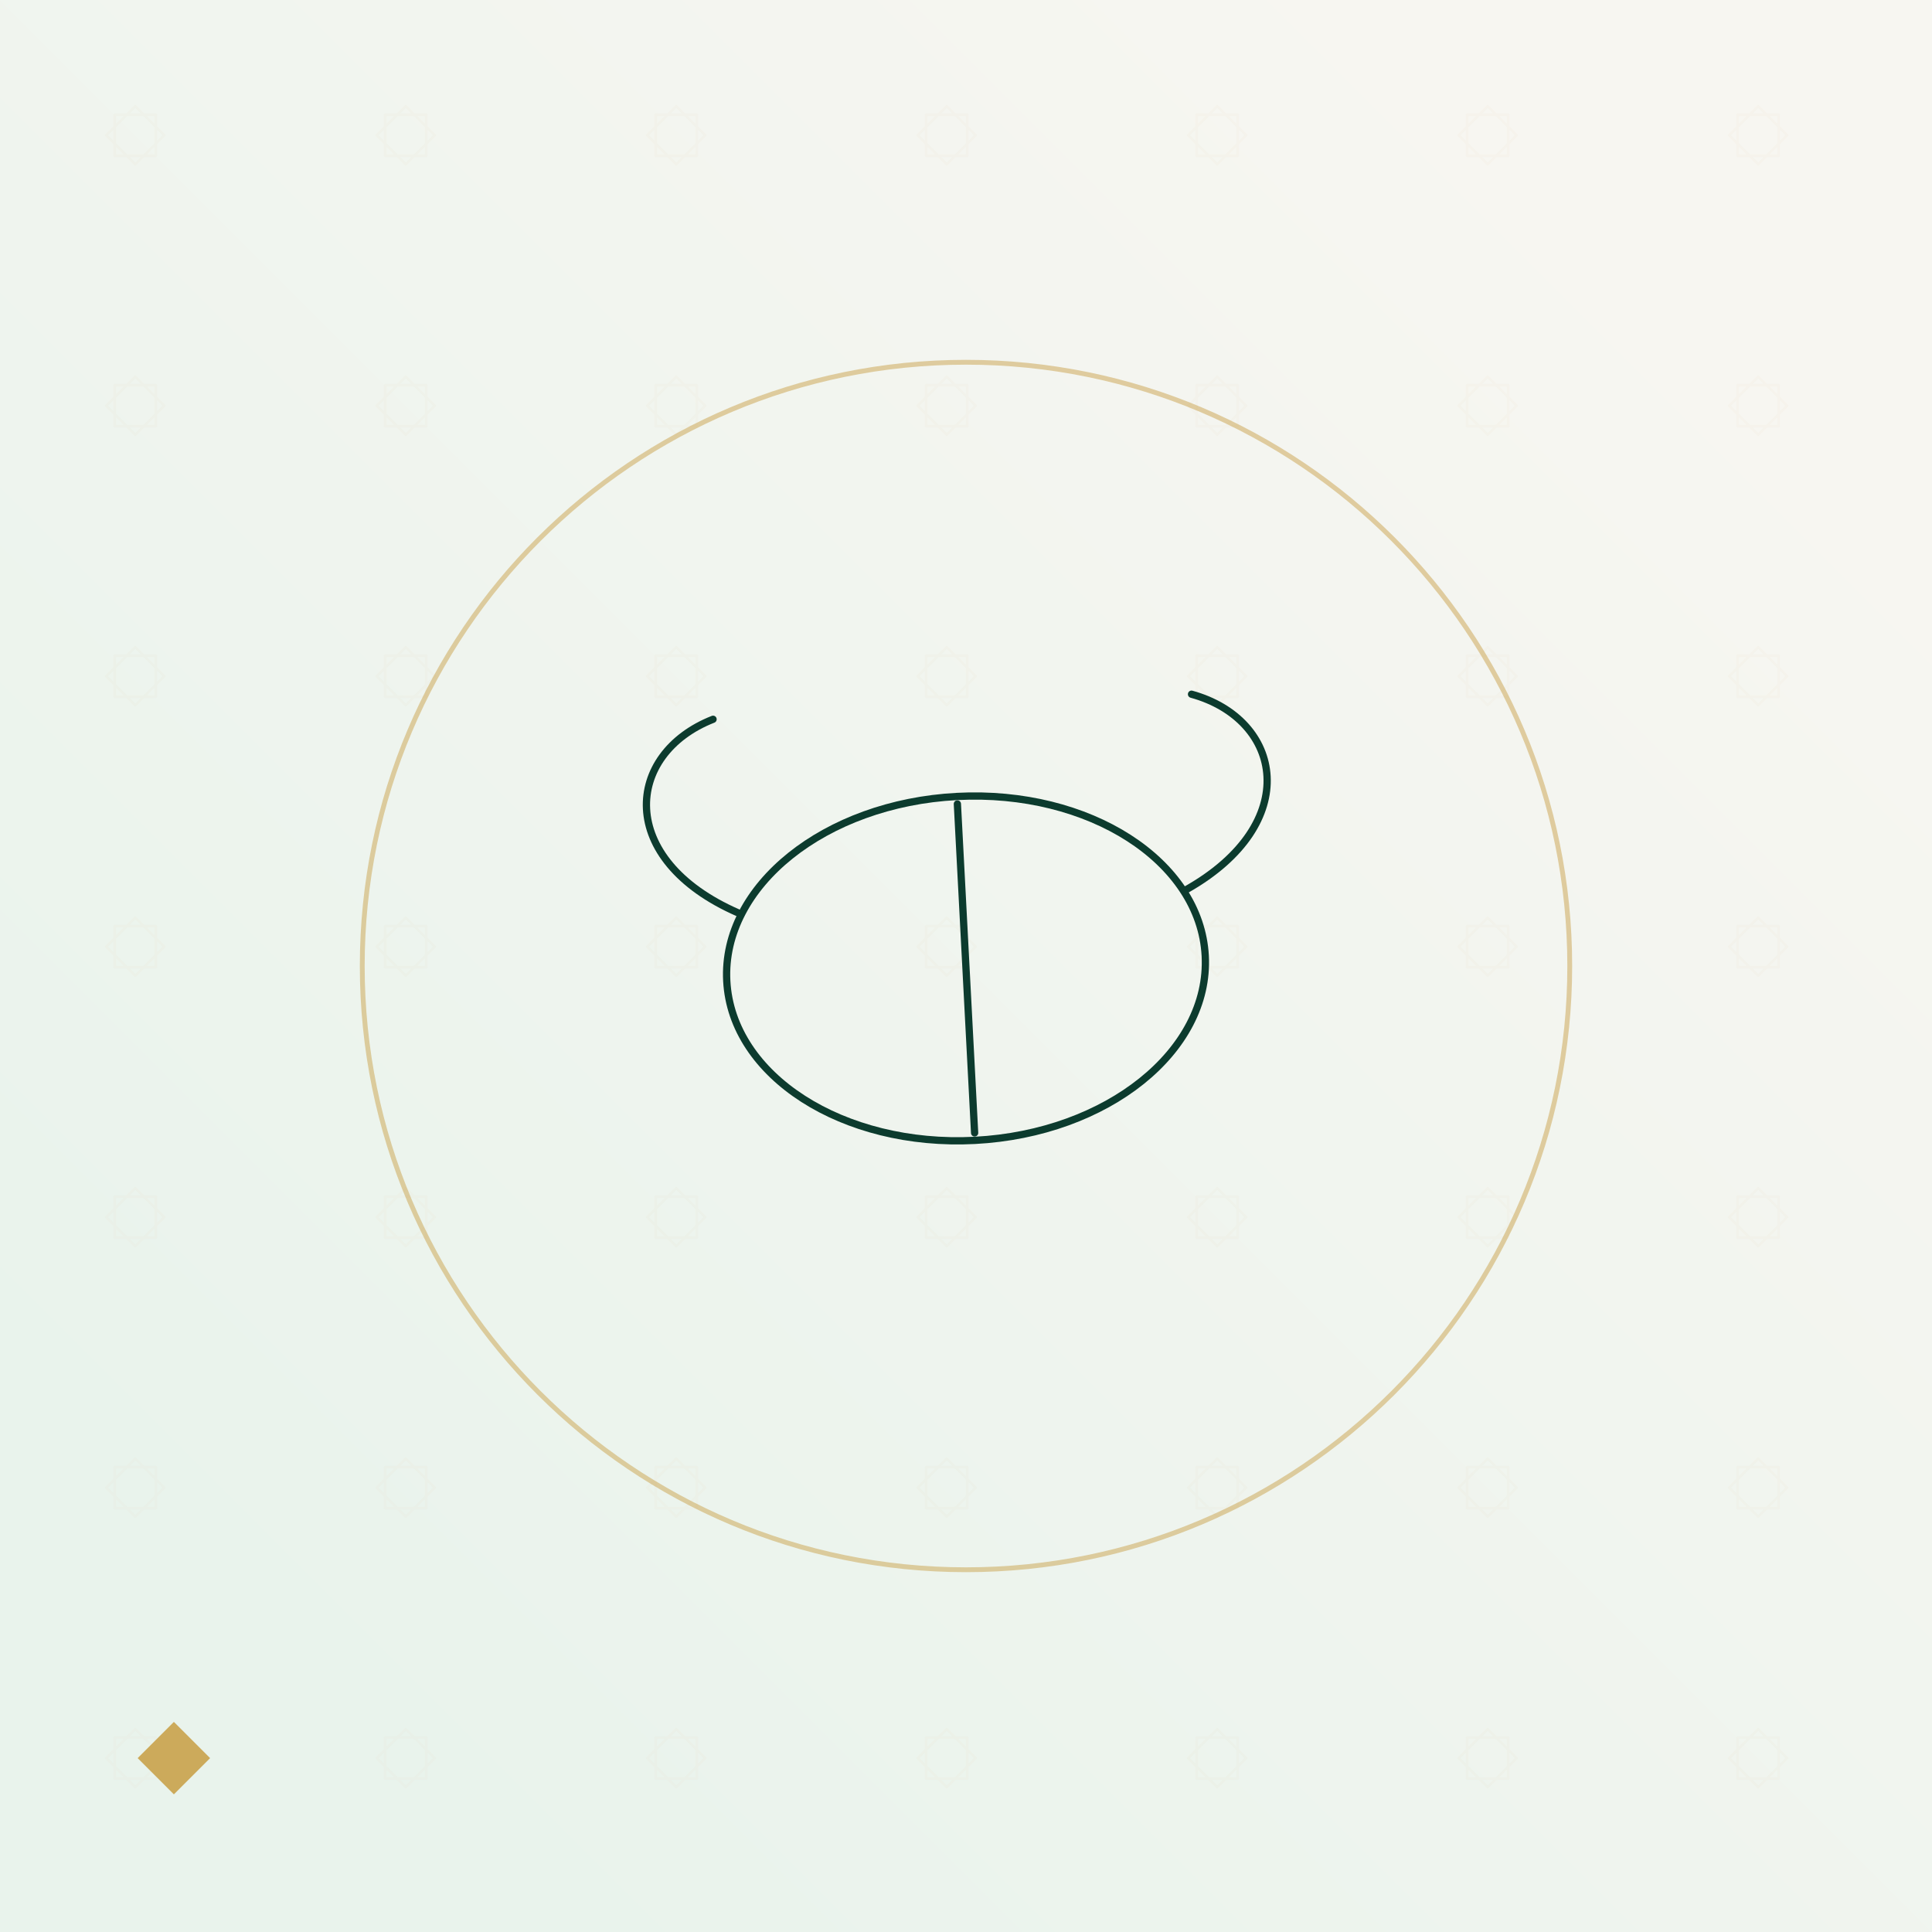
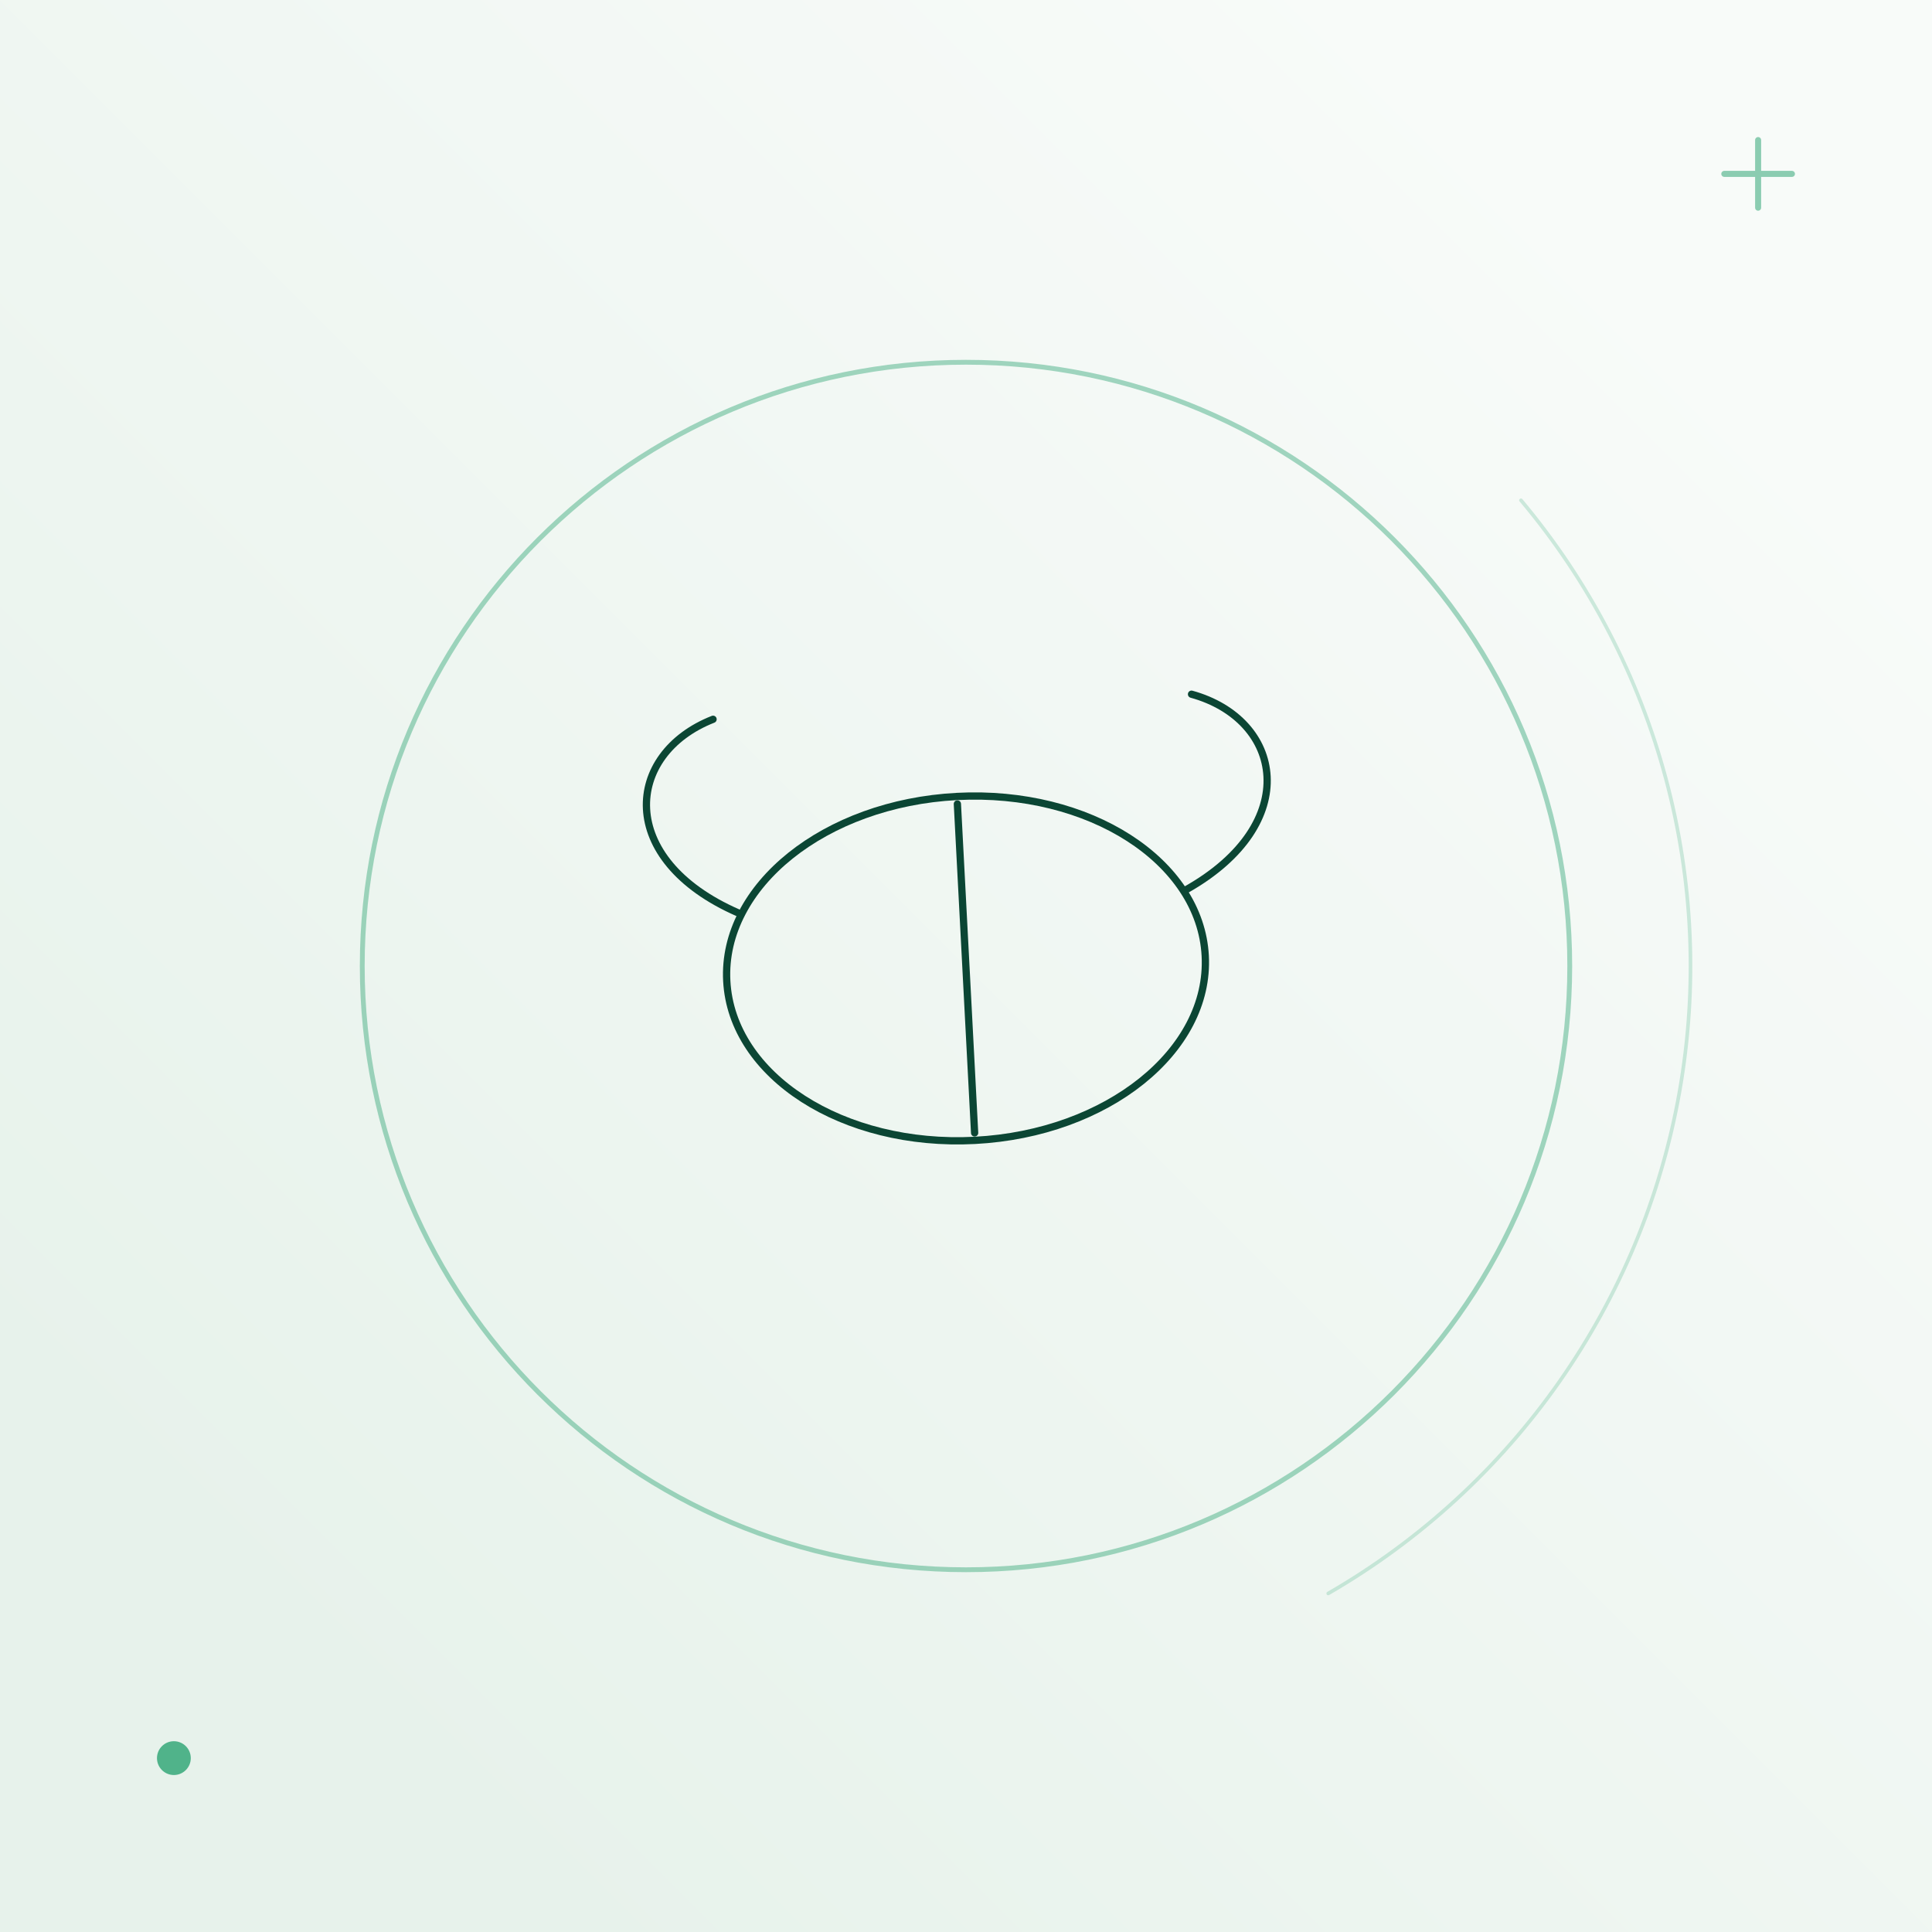
<svg xmlns="http://www.w3.org/2000/svg" width="800" height="800" viewBox="0 0 800 800" shape-rendering="geometricPrecision">
  <defs>
    <linearGradient id="bg" x1="0.85" y1="0.15" x2="0.15" y2="0.85">
-       <stop offset="0%" stop-color="#F7F6F1" />
-       <stop offset="100%" stop-color="#E9F3EC" />
+       <stop offset="0%" stop-color="#F8FBF9" />
+       <stop offset="100%" stop-color="#E7F2EB" />
    </linearGradient>
-     <pattern id="stars" width="112" height="112" patternUnits="userSpaceOnUse">
-       <g fill="none" stroke="#C9A24B" stroke-width="1.1" opacity="0.03" stroke-linejoin="round">
-         <rect x="47.5" y="47.5" width="17" height="17" />
-         <rect x="47.5" y="47.5" width="17" height="17" transform="rotate(45 56 56)" />
-       </g>
-     </pattern>
  </defs>
  <rect width="800" height="800" fill="url(#bg)" />
-   <rect width="800" height="800" fill="url(#stars)" />
-   <circle cx="400" cy="400" r="250" fill="none" stroke="#C9A24B" stroke-width="2" opacity="0.5" />
-   <g transform="translate(400 401) rotate(-3) scale(1.55)" fill="none" stroke="#0C3B2E" stroke-width="1.94" stroke-linecap="round" stroke-linejoin="round" opacity="1">
+   <path d="M 629.81 207.16 A 300 300 0 0 1 550 659.81" fill="none" stroke="#1E9E6A" stroke-width="1.5" stroke-linecap="round" opacity="0.2" />
+   <circle cx="400" cy="400" r="250" fill="none" stroke="#1E9E6A" stroke-width="2" opacity="0.4" />
+   <g transform="translate(400 401) rotate(-3) scale(1.55)" fill="none" stroke="#0B4634" stroke-width="1.94" stroke-linecap="round" stroke-linejoin="round" opacity="1">
    <ellipse cx="0" cy="0" rx="64" ry="46" />
    <path d="M 0 -44 V 44" />
    <path d="M -60 -18 C -92 -34 -88 -62 -64 -70" />
    <path d="M 60 -18 C 92 -34 88 -62 64 -70" />
  </g>
-   <path d="M 72 713 L 87 728 L 72 743 L 57 728 Z" fill="#C9A24B" opacity="0.9" />
+   <circle cx="72" cy="728" r="7" fill="#1E9E6A" opacity="0.75" />
+   <path d="M 714 72 H 742 M 728 58 V 86" stroke="#1E9E6A" stroke-width="2.5" stroke-linecap="round" opacity="0.5" />
</svg>
